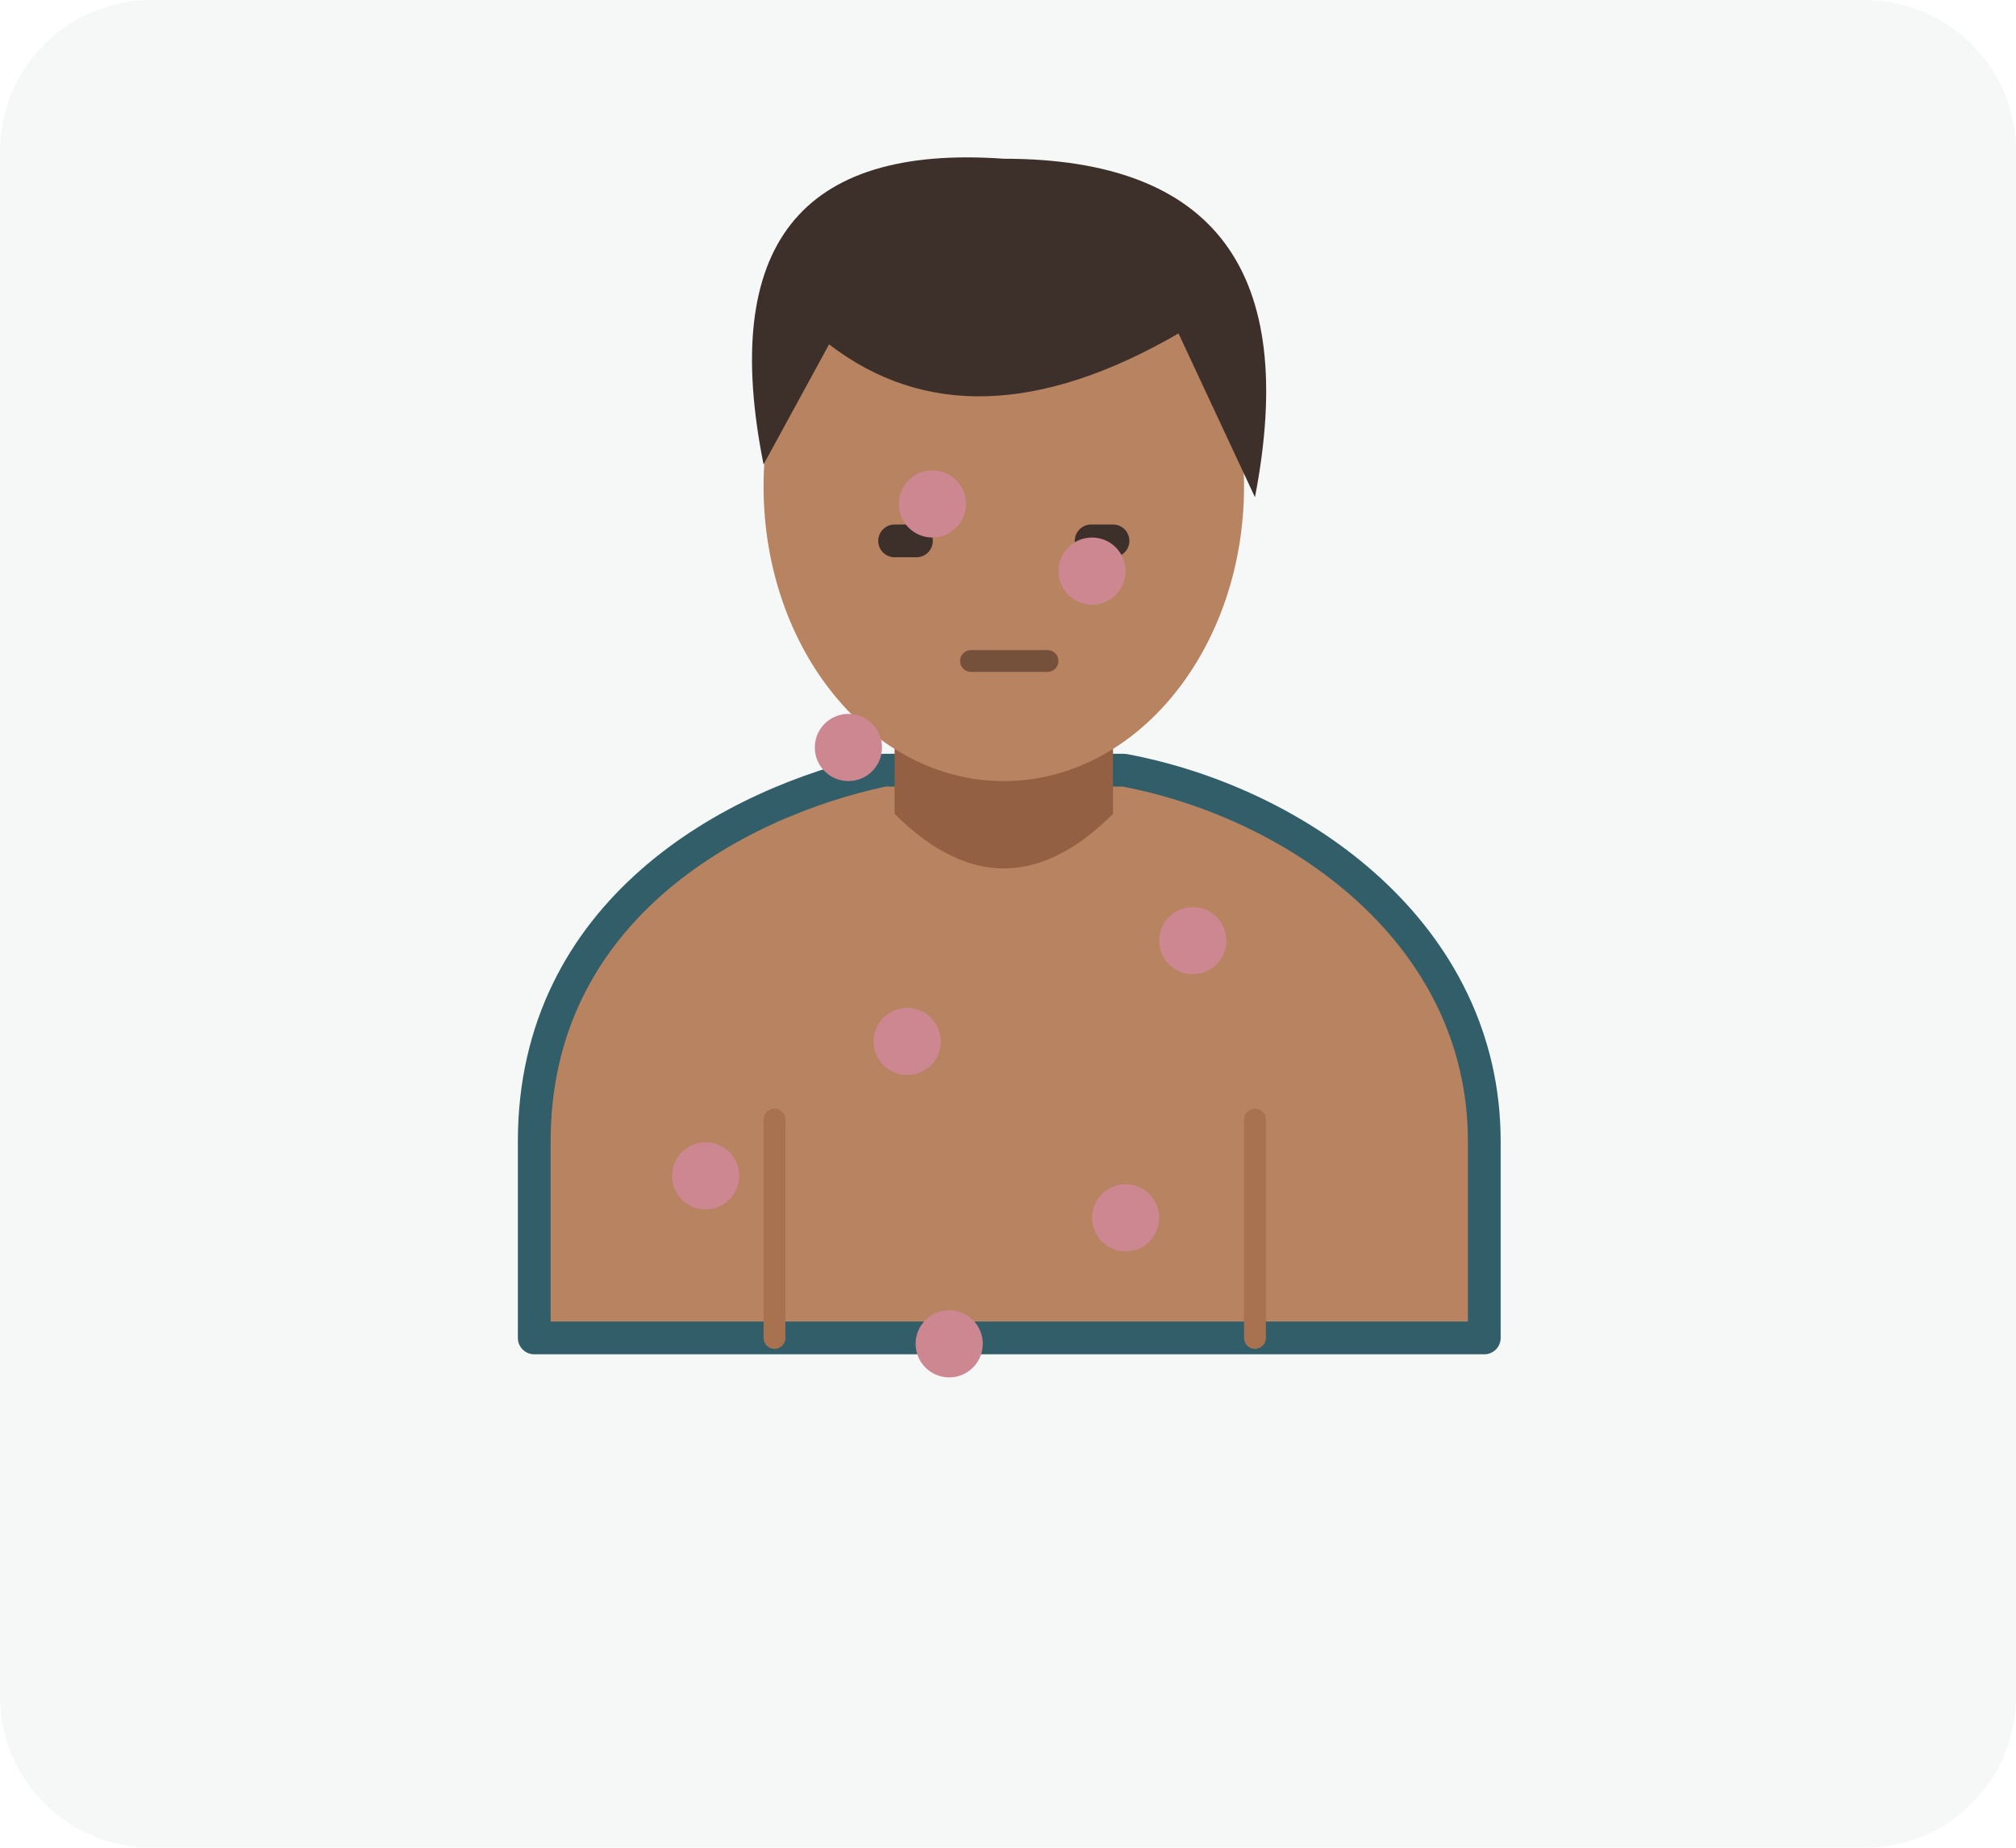
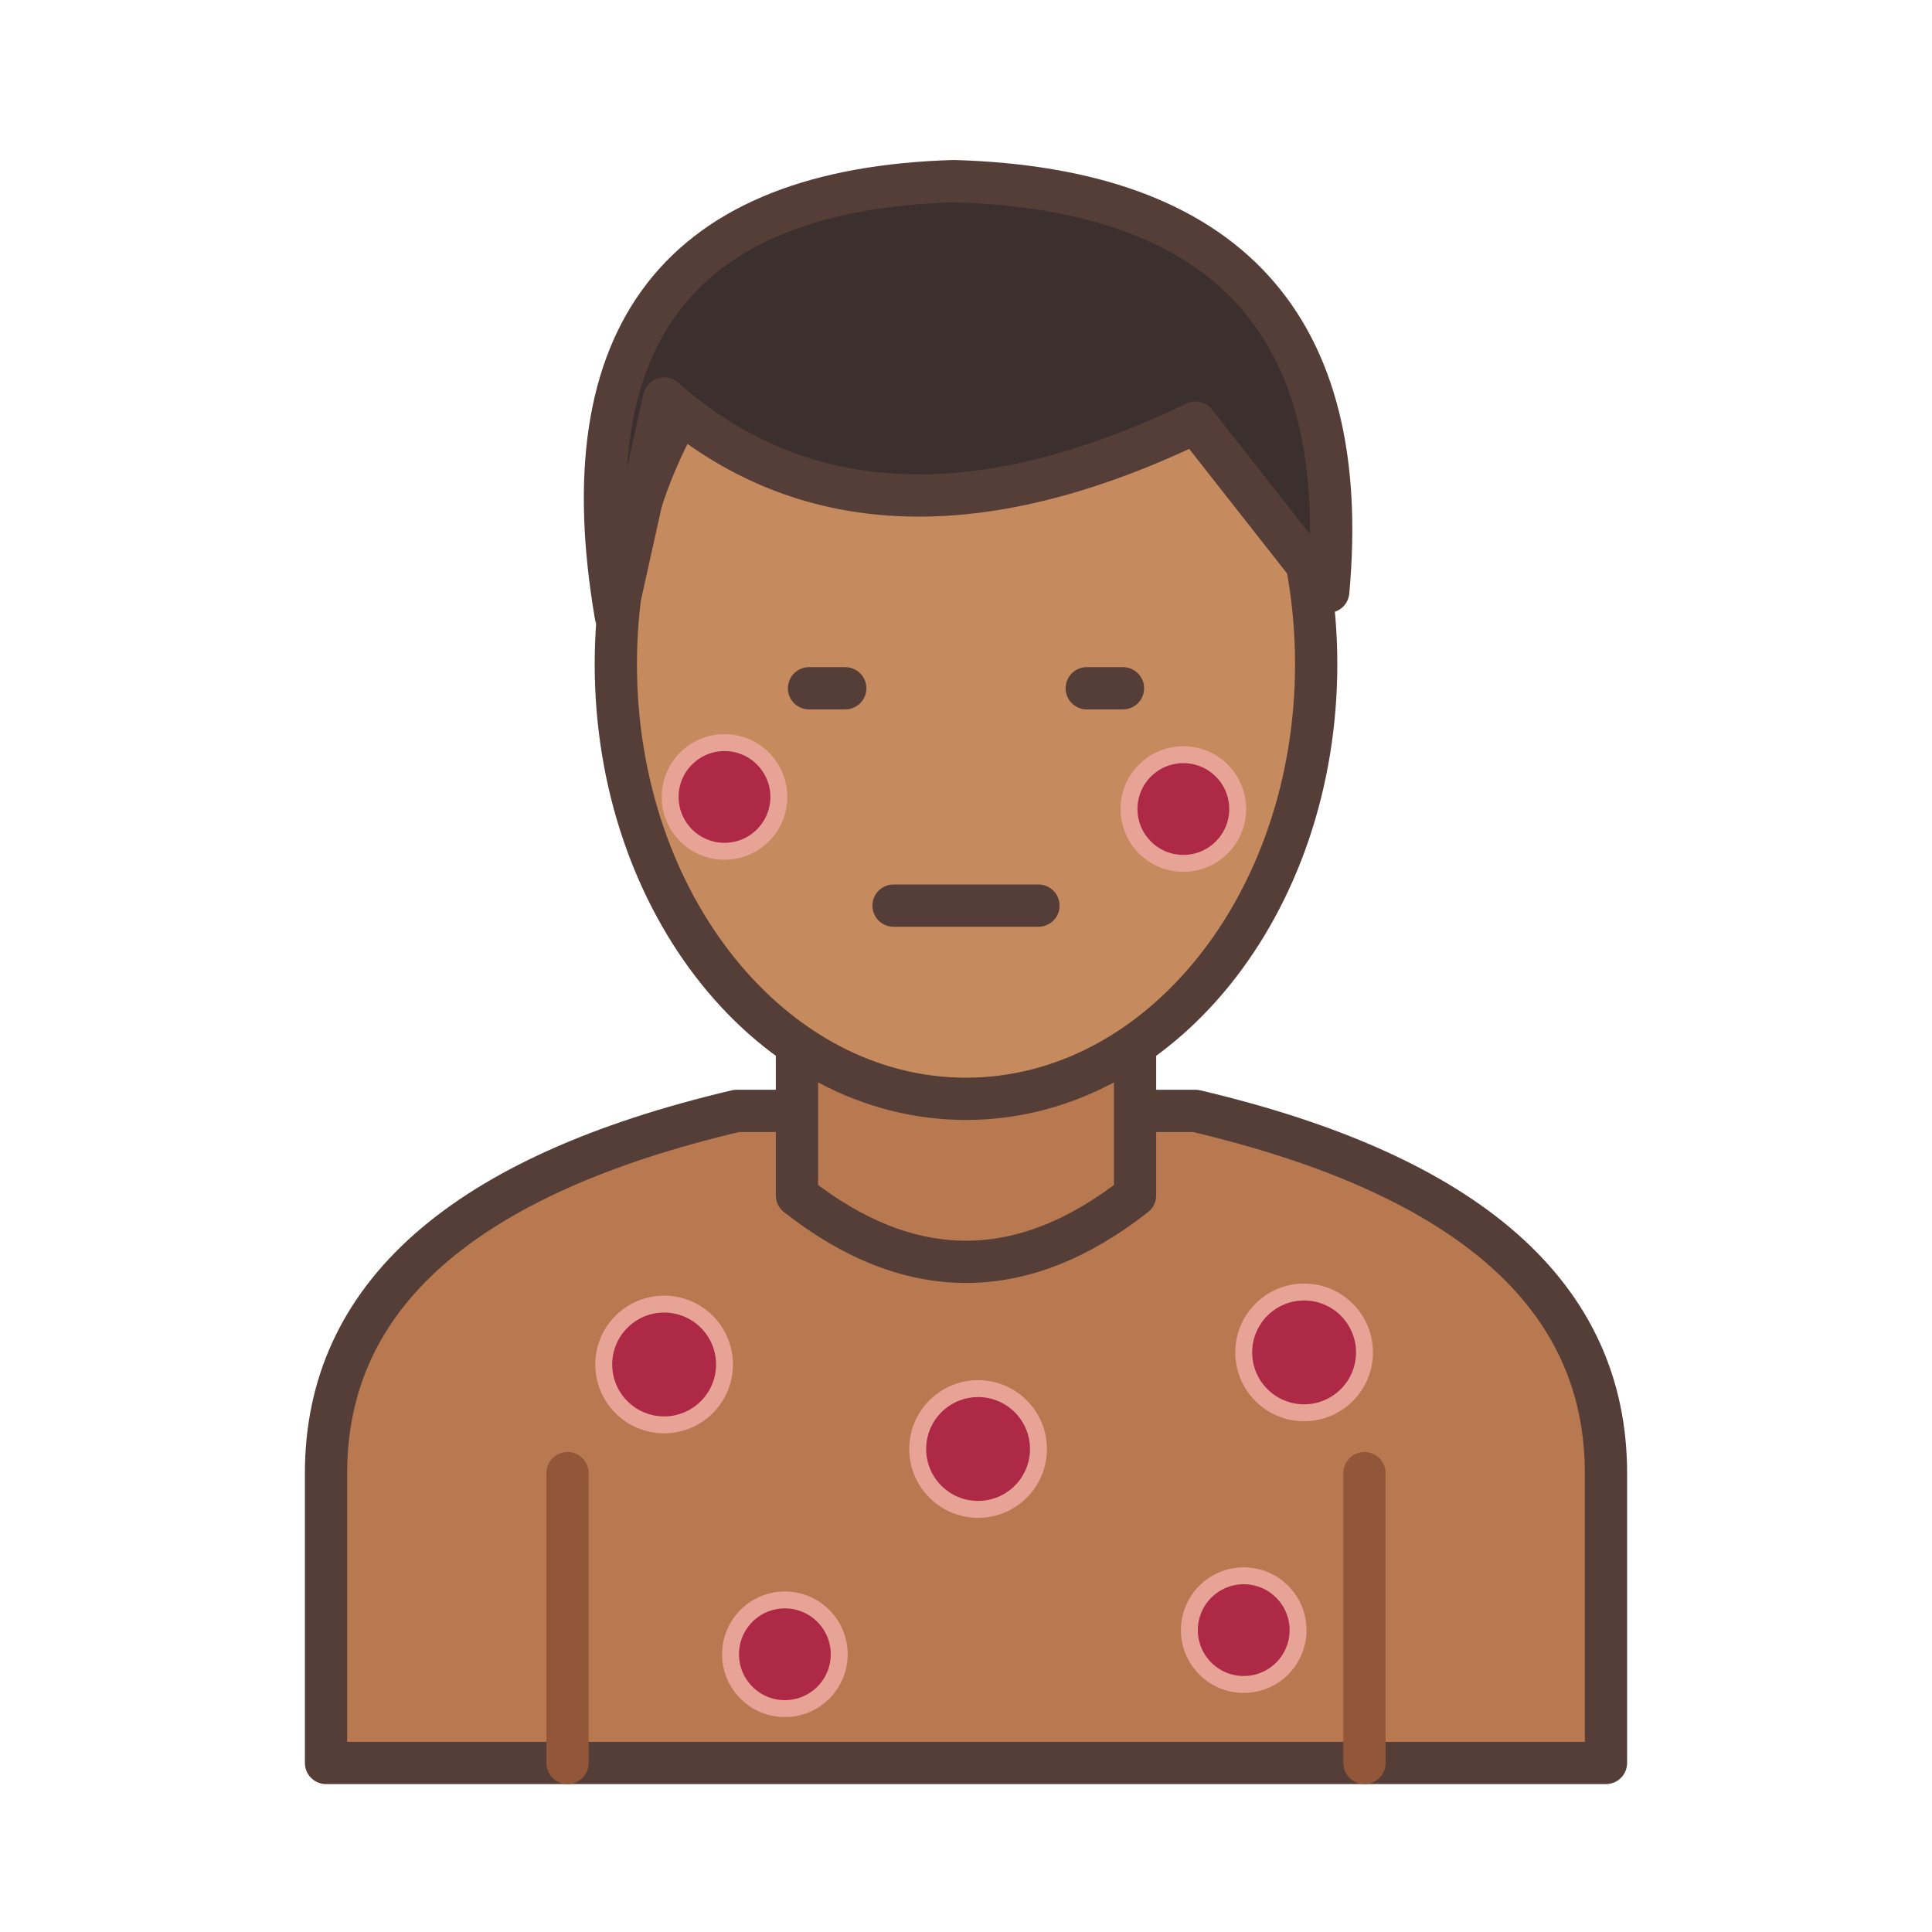
- <svg xmlns="http://www.w3.org/2000/svg" viewBox="0 0 240 220">
-   <rect width="240" height="220" rx="18" fill="#f6f8f7" />
-   <g stroke="#315e69" stroke-width="3" stroke-linejoin="round" stroke-linecap="round">
-     <g transform="translate(48 15) scale(1.3)">
-       <path d="M12 111v-18c0-21 18-31 32-34h22c16 3 33 15 33 34v18Z" fill="#b78361" />
-       <path d="M45 48v15q10 10 20 0V48" fill="#936044" stroke="none" />
-       <ellipse cx="55" cy="33" rx="22" ry="27" fill="#b78361" stroke="none" />
-       <path d="M33 31Q27 1 55 3q29 0 23 31l-7-15q-19 11-32 1Z" fill="#3d302b" stroke="none" />
-       <path d="M45 38h2m16 0h2" stroke="#3d302b" stroke-width="3" />
-       <path d="M52 49h7" stroke="#75503b" stroke-width="2" />
-       <path d="M34 91v20m44-20v20" stroke="#a87150" stroke-width="2" />
-     </g>
-     <g fill="#cc8790" stroke="none">
-       <circle cx="111" cy="60" r="4" />
-       <circle cx="130" cy="68" r="4" />
-       <circle cx="101" cy="89" r="4" />
-       <circle cx="142" cy="112" r="4" />
-       <circle cx="108" cy="124" r="4" />
-       <circle cx="134" cy="145" r="4" />
-       <circle cx="84" cy="140" r="4" />
-       <circle cx="113" cy="160" r="4" />
+ <svg xmlns="http://www.w3.org/2000/svg" viewBox="0 0 160 160" role="img">
+   <g stroke="#563e38" stroke-width="3.5" stroke-linecap="round" stroke-linejoin="round">
+     <path d="M27 146v-24q0-22 34-30h38q34 8 34 30v24Z" fill="#b87950" />
+     <path d="M66 82v17q14 11 28 0V82" fill="#b87950" />
+     <ellipse cx="80" cy="55" rx="29" ry="36" fill="#c58a5d" />
+     <path d="M51 51q-6-35 28-36 34 1 31 34L99 35q-27 13-44-2Z" fill="#3b302d" />
+     <path d="M67 57h3m20 0h3m-19 18h12" fill="none" />
+     <path d="M47 122v24m66-24v24" fill="none" stroke="#925639" />
+     <g fill="#ae2946" stroke="#e7a496" stroke-width="1.4">
+       <circle cx="60" cy="66" r="4.5" />
+       <circle cx="98" cy="67" r="4.5" />
+       <circle cx="55" cy="113" r="5" />
+       <circle cx="81" cy="120" r="5" />
+       <circle cx="108" cy="112" r="5" />
+       <circle cx="65" cy="137" r="4.5" />
+       <circle cx="103" cy="135" r="4.5" />
    </g>
  </g>
</svg>
